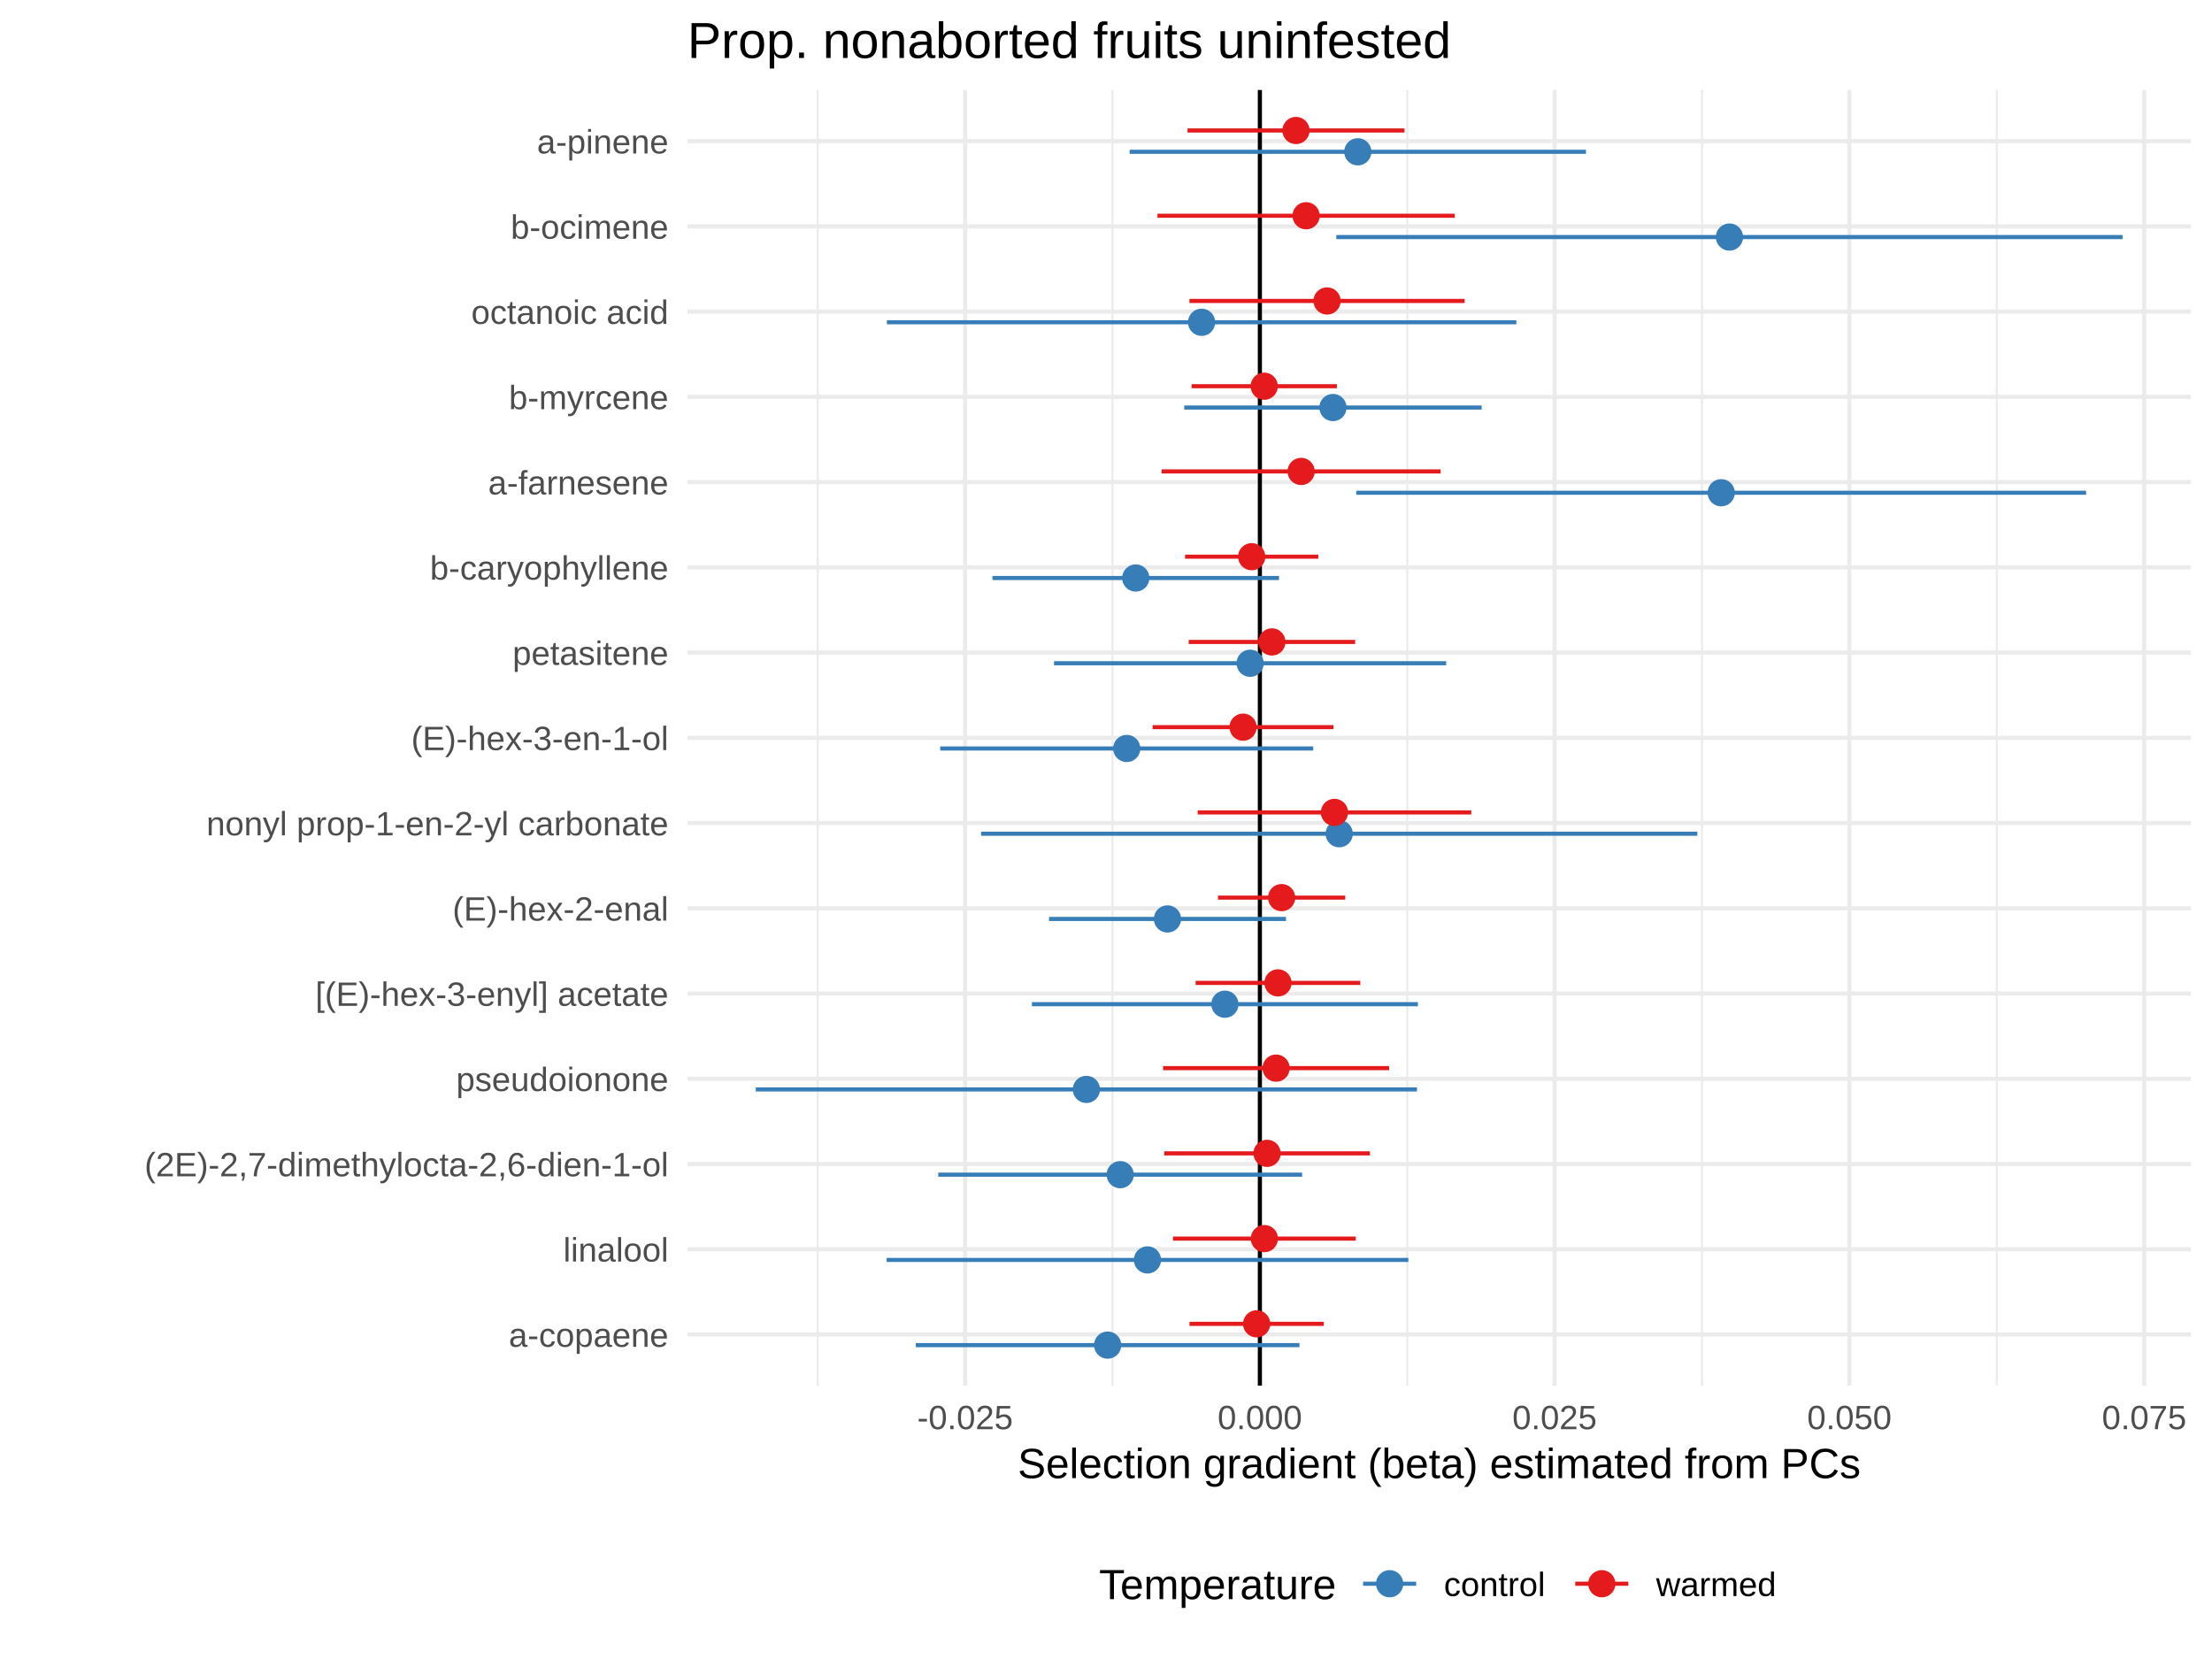
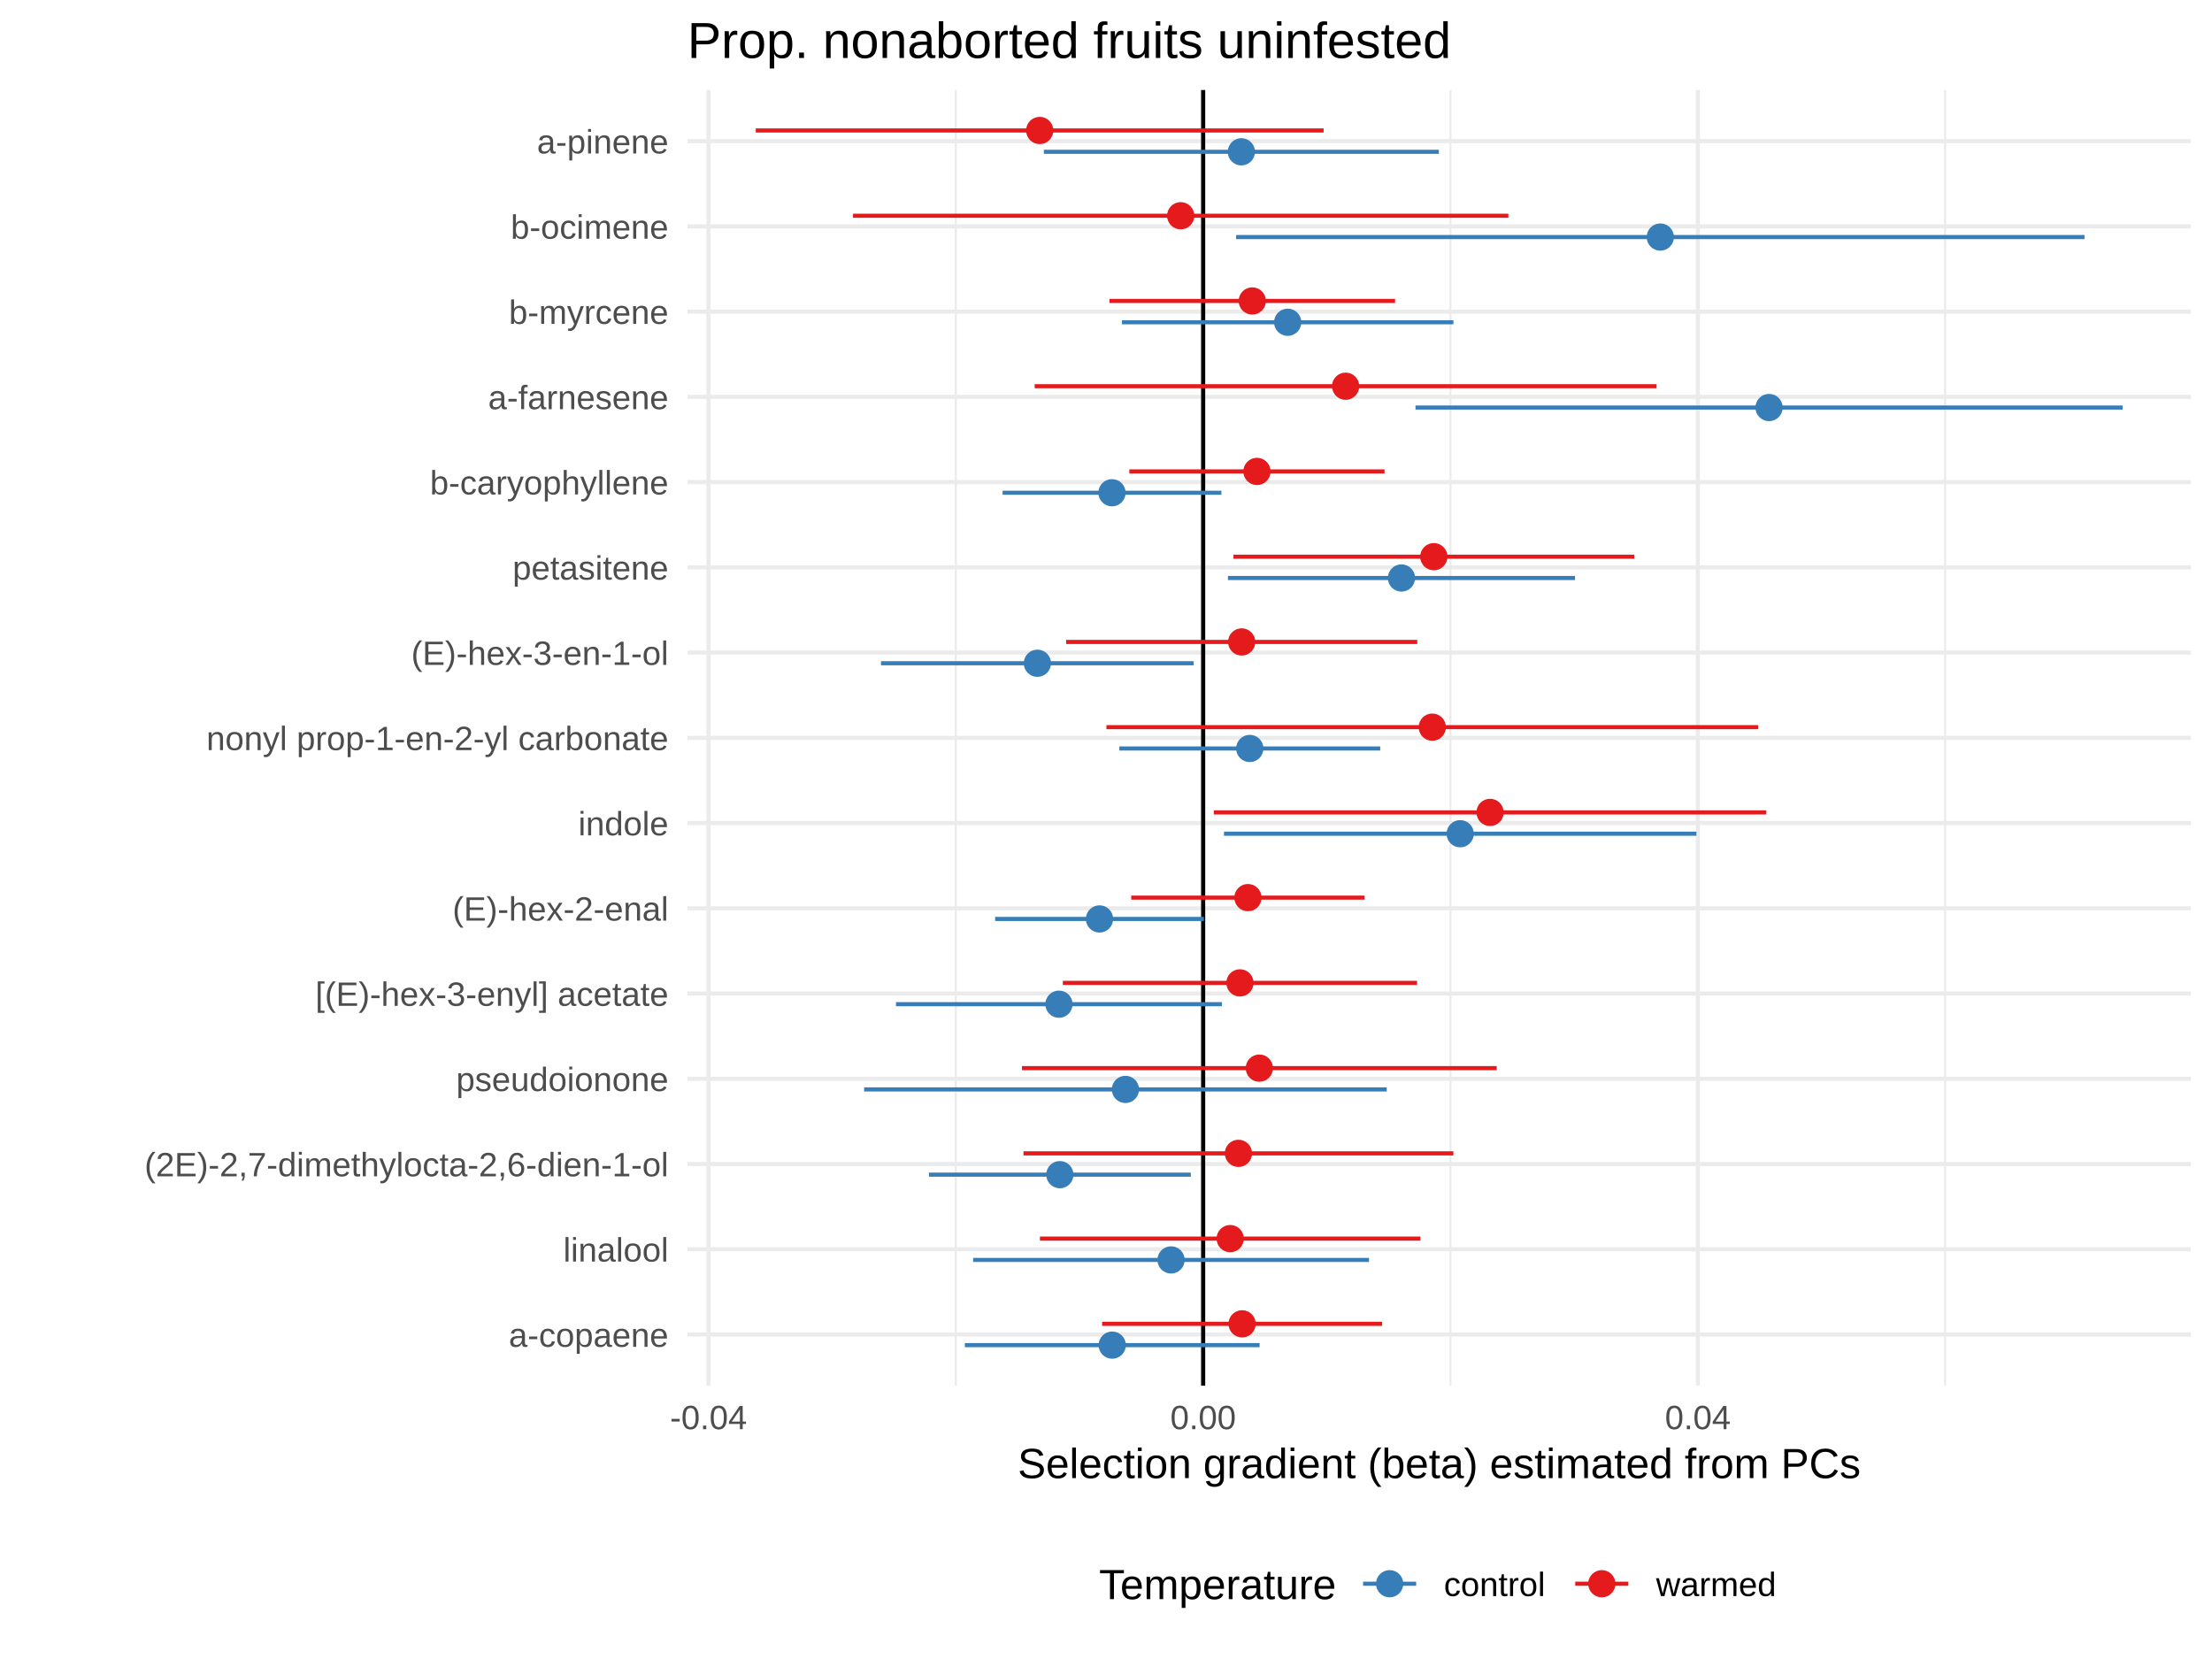
<svg xmlns="http://www.w3.org/2000/svg" class="svglite" width="576.00pt" height="432.00pt" viewBox="0 0 576.00 432.00">
  <defs>
    <style type="text/css">
    .svglite line, .svglite polyline, .svglite polygon, .svglite path, .svglite rect, .svglite circle {
      fill: none;
      stroke: #000000;
      stroke-linecap: round;
      stroke-linejoin: round;
      stroke-miterlimit: 10.00;
    }
    .svglite text {
      white-space: pre;
    }
  </style>
  </defs>
  <rect width="100%" height="100%" style="stroke: none; fill: #FFFFFF;" />
  <defs>
    <clipPath id="cpMC4wMHw1NzYuMDB8MC4wMHw0MzIuMDA=">
      <rect x="0.00" y="0.00" width="576.00" height="432.00" />
    </clipPath>
  </defs>
  <g clip-path="url(#cpMC4wMHw1NzYuMDB8MC4wMHw0MzIuMDA=)">
</g>
  <defs>
    <clipPath id="cpMTc5LjAwfDU3MC41MnwyMy40NHwzNjAuODI=">
      <rect x="179.00" y="23.44" width="391.52" height="337.38" />
    </clipPath>
  </defs>
  <g clip-path="url(#cpMTc5LjAwfDU3MC41MnwyMy40NHwzNjAuODI=)">
-     <polyline points="212.93,360.82 212.93,23.44 " style="stroke-width: 0.53; stroke: #EBEBEB; stroke-linecap: butt;" />
-     <polyline points="289.69,360.82 289.69,23.44 " style="stroke-width: 0.53; stroke: #EBEBEB; stroke-linecap: butt;" />
-     <polyline points="366.45,360.82 366.45,23.44 " style="stroke-width: 0.53; stroke: #EBEBEB; stroke-linecap: butt;" />
-     <polyline points="443.20,360.82 443.20,23.44 " style="stroke-width: 0.53; stroke: #EBEBEB; stroke-linecap: butt;" />
-     <polyline points="519.96,360.82 519.96,23.44 " style="stroke-width: 0.53; stroke: #EBEBEB; stroke-linecap: butt;" />
+     <polyline points="248.89,360.82 248.89,23.44 " style="stroke-width: 0.53; stroke: #EBEBEB; stroke-linecap: butt;" />
+     <polyline points="377.70,360.82 377.70,23.44 " style="stroke-width: 0.53; stroke: #EBEBEB; stroke-linecap: butt;" />
+     <polyline points="506.51,360.82 506.51,23.44 " style="stroke-width: 0.53; stroke: #EBEBEB; stroke-linecap: butt;" />
    <polyline points="179.00,347.50 570.52,347.50 " style="stroke-width: 1.07; stroke: #EBEBEB; stroke-linecap: butt;" />
    <polyline points="179.00,325.30 570.52,325.30 " style="stroke-width: 1.07; stroke: #EBEBEB; stroke-linecap: butt;" />
    <polyline points="179.00,303.11 570.52,303.11 " style="stroke-width: 1.07; stroke: #EBEBEB; stroke-linecap: butt;" />
    <polyline points="179.00,280.91 570.52,280.91 " style="stroke-width: 1.07; stroke: #EBEBEB; stroke-linecap: butt;" />
    <polyline points="179.00,258.71 570.52,258.71 " style="stroke-width: 1.07; stroke: #EBEBEB; stroke-linecap: butt;" />
    <polyline points="179.00,236.52 570.52,236.52 " style="stroke-width: 1.07; stroke: #EBEBEB; stroke-linecap: butt;" />
    <polyline points="179.00,214.32 570.52,214.32 " style="stroke-width: 1.07; stroke: #EBEBEB; stroke-linecap: butt;" />
    <polyline points="179.00,192.13 570.52,192.13 " style="stroke-width: 1.07; stroke: #EBEBEB; stroke-linecap: butt;" />
    <polyline points="179.00,169.93 570.52,169.93 " style="stroke-width: 1.07; stroke: #EBEBEB; stroke-linecap: butt;" />
    <polyline points="179.00,147.74 570.52,147.74 " style="stroke-width: 1.07; stroke: #EBEBEB; stroke-linecap: butt;" />
    <polyline points="179.00,125.54 570.52,125.54 " style="stroke-width: 1.07; stroke: #EBEBEB; stroke-linecap: butt;" />
    <polyline points="179.00,103.34 570.52,103.34 " style="stroke-width: 1.07; stroke: #EBEBEB; stroke-linecap: butt;" />
    <polyline points="179.00,81.15 570.52,81.15 " style="stroke-width: 1.07; stroke: #EBEBEB; stroke-linecap: butt;" />
    <polyline points="179.00,58.95 570.52,58.95 " style="stroke-width: 1.07; stroke: #EBEBEB; stroke-linecap: butt;" />
    <polyline points="179.00,36.76 570.52,36.76 " style="stroke-width: 1.07; stroke: #EBEBEB; stroke-linecap: butt;" />
-     <polyline points="251.31,360.82 251.31,23.44 " style="stroke-width: 1.07; stroke: #EBEBEB; stroke-linecap: butt;" />
-     <polyline points="328.07,360.82 328.07,23.44 " style="stroke-width: 1.07; stroke: #EBEBEB; stroke-linecap: butt;" />
-     <polyline points="404.82,360.82 404.82,23.44 " style="stroke-width: 1.07; stroke: #EBEBEB; stroke-linecap: butt;" />
-     <polyline points="481.58,360.82 481.58,23.44 " style="stroke-width: 1.07; stroke: #EBEBEB; stroke-linecap: butt;" />
-     <polyline points="558.34,360.82 558.34,23.44 " style="stroke-width: 1.07; stroke: #EBEBEB; stroke-linecap: butt;" />
-     <line x1="328.07" y1="360.82" x2="328.07" y2="23.44" style="stroke-width: 1.07; stroke-linecap: butt;" />
-     <line x1="353.17" y1="128.31" x2="543.22" y2="128.31" style="stroke-width: 1.07; stroke: #377EB8; stroke-linecap: butt;" />
-     <line x1="308.37" y1="106.12" x2="385.82" y2="106.12" style="stroke-width: 1.07; stroke: #377EB8; stroke-linecap: butt;" />
-     <line x1="347.97" y1="61.73" x2="552.72" y2="61.73" style="stroke-width: 1.07; stroke: #377EB8; stroke-linecap: butt;" />
-     <line x1="294.15" y1="39.53" x2="412.98" y2="39.53" style="stroke-width: 1.07; stroke: #377EB8; stroke-linecap: butt;" />
-     <line x1="273.16" y1="239.29" x2="334.87" y2="239.29" style="stroke-width: 1.07; stroke: #377EB8; stroke-linecap: butt;" />
-     <line x1="244.32" y1="305.88" x2="339.07" y2="305.88" style="stroke-width: 1.07; stroke: #377EB8; stroke-linecap: butt;" />
-     <line x1="244.83" y1="194.90" x2="341.97" y2="194.90" style="stroke-width: 1.07; stroke: #377EB8; stroke-linecap: butt;" />
-     <line x1="268.71" y1="261.49" x2="369.22" y2="261.49" style="stroke-width: 1.07; stroke: #377EB8; stroke-linecap: butt;" />
-     <line x1="196.80" y1="283.68" x2="368.98" y2="283.68" style="stroke-width: 1.07; stroke: #377EB8; stroke-linecap: butt;" />
-     <line x1="258.44" y1="150.51" x2="333.05" y2="150.51" style="stroke-width: 1.07; stroke: #377EB8; stroke-linecap: butt;" />
-     <line x1="255.48" y1="217.10" x2="441.98" y2="217.10" style="stroke-width: 1.07; stroke: #377EB8; stroke-linecap: butt;" />
-     <line x1="238.48" y1="350.27" x2="338.38" y2="350.27" style="stroke-width: 1.07; stroke: #377EB8; stroke-linecap: butt;" />
-     <line x1="230.87" y1="328.08" x2="366.73" y2="328.08" style="stroke-width: 1.07; stroke: #377EB8; stroke-linecap: butt;" />
-     <line x1="230.94" y1="83.92" x2="394.85" y2="83.92" style="stroke-width: 1.07; stroke: #377EB8; stroke-linecap: butt;" />
-     <line x1="274.47" y1="172.71" x2="376.58" y2="172.71" style="stroke-width: 1.07; stroke: #377EB8; stroke-linecap: butt;" />
-     <line x1="302.48" y1="122.76" x2="375.14" y2="122.76" style="stroke-width: 1.07; stroke: #E41A1C; stroke-linecap: butt;" />
-     <line x1="310.29" y1="100.57" x2="348.12" y2="100.57" style="stroke-width: 1.07; stroke: #E41A1C; stroke-linecap: butt;" />
-     <line x1="301.40" y1="56.18" x2="378.83" y2="56.18" style="stroke-width: 1.07; stroke: #E41A1C; stroke-linecap: butt;" />
-     <line x1="309.22" y1="33.98" x2="365.73" y2="33.98" style="stroke-width: 1.07; stroke: #E41A1C; stroke-linecap: butt;" />
-     <line x1="317.16" y1="233.74" x2="350.30" y2="233.74" style="stroke-width: 1.07; stroke: #E41A1C; stroke-linecap: butt;" />
-     <line x1="303.15" y1="300.33" x2="356.74" y2="300.33" style="stroke-width: 1.07; stroke: #E41A1C; stroke-linecap: butt;" />
-     <line x1="300.14" y1="189.35" x2="347.24" y2="189.35" style="stroke-width: 1.07; stroke: #E41A1C; stroke-linecap: butt;" />
-     <line x1="311.34" y1="255.94" x2="354.21" y2="255.94" style="stroke-width: 1.07; stroke: #E41A1C; stroke-linecap: butt;" />
-     <line x1="302.86" y1="278.14" x2="361.72" y2="278.14" style="stroke-width: 1.07; stroke: #E41A1C; stroke-linecap: butt;" />
-     <line x1="308.59" y1="144.96" x2="343.29" y2="144.96" style="stroke-width: 1.07; stroke: #E41A1C; stroke-linecap: butt;" />
-     <line x1="311.87" y1="211.55" x2="383.12" y2="211.55" style="stroke-width: 1.07; stroke: #E41A1C; stroke-linecap: butt;" />
-     <line x1="309.74" y1="344.72" x2="344.72" y2="344.72" style="stroke-width: 1.07; stroke: #E41A1C; stroke-linecap: butt;" />
-     <line x1="305.44" y1="322.53" x2="353.04" y2="322.53" style="stroke-width: 1.07; stroke: #E41A1C; stroke-linecap: butt;" />
-     <line x1="309.73" y1="78.37" x2="381.38" y2="78.37" style="stroke-width: 1.07; stroke: #E41A1C; stroke-linecap: butt;" />
-     <line x1="309.53" y1="167.16" x2="352.88" y2="167.16" style="stroke-width: 1.07; stroke: #E41A1C; stroke-linecap: butt;" />
-     <circle cx="448.20" cy="128.31" r="2.84" style="stroke-width: 1.42; stroke: #377EB8; fill: #377EB8;" />
-     <circle cx="347.10" cy="106.12" r="2.84" style="stroke-width: 1.42; stroke: #377EB8; fill: #377EB8;" />
-     <circle cx="450.35" cy="61.73" r="2.84" style="stroke-width: 1.42; stroke: #377EB8; fill: #377EB8;" />
-     <circle cx="353.57" cy="39.53" r="2.84" style="stroke-width: 1.42; stroke: #377EB8; fill: #377EB8;" />
-     <circle cx="304.01" cy="239.29" r="2.84" style="stroke-width: 1.42; stroke: #377EB8; fill: #377EB8;" />
-     <circle cx="291.70" cy="305.88" r="2.84" style="stroke-width: 1.42; stroke: #377EB8; fill: #377EB8;" />
-     <circle cx="293.40" cy="194.90" r="2.84" style="stroke-width: 1.42; stroke: #377EB8; fill: #377EB8;" />
-     <circle cx="318.96" cy="261.49" r="2.84" style="stroke-width: 1.42; stroke: #377EB8; fill: #377EB8;" />
-     <circle cx="282.89" cy="283.68" r="2.84" style="stroke-width: 1.42; stroke: #377EB8; fill: #377EB8;" />
-     <circle cx="295.75" cy="150.51" r="2.84" style="stroke-width: 1.42; stroke: #377EB8; fill: #377EB8;" />
-     <circle cx="348.73" cy="217.10" r="2.84" style="stroke-width: 1.42; stroke: #377EB8; fill: #377EB8;" />
-     <circle cx="288.43" cy="350.27" r="2.84" style="stroke-width: 1.42; stroke: #377EB8; fill: #377EB8;" />
-     <circle cx="298.80" cy="328.08" r="2.84" style="stroke-width: 1.42; stroke: #377EB8; fill: #377EB8;" />
-     <circle cx="312.89" cy="83.92" r="2.84" style="stroke-width: 1.42; stroke: #377EB8; fill: #377EB8;" />
-     <circle cx="325.53" cy="172.71" r="2.84" style="stroke-width: 1.42; stroke: #377EB8; fill: #377EB8;" />
-     <circle cx="338.81" cy="122.76" r="2.84" style="stroke-width: 1.42; stroke: #E41A1C; fill: #E41A1C;" />
-     <circle cx="329.20" cy="100.57" r="2.84" style="stroke-width: 1.42; stroke: #E41A1C; fill: #E41A1C;" />
-     <circle cx="340.11" cy="56.18" r="2.84" style="stroke-width: 1.42; stroke: #E41A1C; fill: #E41A1C;" />
-     <circle cx="337.47" cy="33.98" r="2.84" style="stroke-width: 1.42; stroke: #E41A1C; fill: #E41A1C;" />
-     <circle cx="333.73" cy="233.74" r="2.84" style="stroke-width: 1.42; stroke: #E41A1C; fill: #E41A1C;" />
-     <circle cx="329.94" cy="300.33" r="2.84" style="stroke-width: 1.42; stroke: #E41A1C; fill: #E41A1C;" />
-     <circle cx="323.69" cy="189.35" r="2.84" style="stroke-width: 1.42; stroke: #E41A1C; fill: #E41A1C;" />
-     <circle cx="332.78" cy="255.94" r="2.84" style="stroke-width: 1.42; stroke: #E41A1C; fill: #E41A1C;" />
-     <circle cx="332.29" cy="278.14" r="2.84" style="stroke-width: 1.42; stroke: #E41A1C; fill: #E41A1C;" />
-     <circle cx="325.94" cy="144.96" r="2.84" style="stroke-width: 1.42; stroke: #E41A1C; fill: #E41A1C;" />
-     <circle cx="347.49" cy="211.55" r="2.84" style="stroke-width: 1.42; stroke: #E41A1C; fill: #E41A1C;" />
-     <circle cx="327.23" cy="344.72" r="2.84" style="stroke-width: 1.42; stroke: #E41A1C; fill: #E41A1C;" />
-     <circle cx="329.24" cy="322.53" r="2.84" style="stroke-width: 1.42; stroke: #E41A1C; fill: #E41A1C;" />
-     <circle cx="345.56" cy="78.37" r="2.84" style="stroke-width: 1.42; stroke: #E41A1C; fill: #E41A1C;" />
-     <circle cx="331.20" cy="167.16" r="2.84" style="stroke-width: 1.42; stroke: #E41A1C; fill: #E41A1C;" />
+     <polyline points="184.48,360.82 184.48,23.44 " style="stroke-width: 1.07; stroke: #EBEBEB; stroke-linecap: butt;" />
+     <polyline points="313.30,360.82 313.30,23.44 " style="stroke-width: 1.07; stroke: #EBEBEB; stroke-linecap: butt;" />
+     <polyline points="442.11,360.82 442.11,23.44 " style="stroke-width: 1.07; stroke: #EBEBEB; stroke-linecap: butt;" />
+     <line x1="313.30" y1="360.82" x2="313.30" y2="23.44" style="stroke-width: 1.07; stroke-linecap: butt;" />
+     <line x1="368.59" y1="106.12" x2="552.72" y2="106.12" style="stroke-width: 1.07; stroke: #377EB8; stroke-linecap: butt;" />
+     <line x1="292.14" y1="83.92" x2="378.47" y2="83.92" style="stroke-width: 1.07; stroke: #377EB8; stroke-linecap: butt;" />
+     <line x1="321.88" y1="61.73" x2="542.81" y2="61.73" style="stroke-width: 1.07; stroke: #377EB8; stroke-linecap: butt;" />
+     <line x1="271.82" y1="39.53" x2="374.68" y2="39.53" style="stroke-width: 1.07; stroke: #377EB8; stroke-linecap: butt;" />
+     <line x1="259.13" y1="239.29" x2="313.50" y2="239.29" style="stroke-width: 1.07; stroke: #377EB8; stroke-linecap: butt;" />
+     <line x1="241.89" y1="305.88" x2="310.08" y2="305.88" style="stroke-width: 1.07; stroke: #377EB8; stroke-linecap: butt;" />
+     <line x1="229.41" y1="172.71" x2="310.84" y2="172.71" style="stroke-width: 1.07; stroke: #377EB8; stroke-linecap: butt;" />
+     <line x1="233.31" y1="261.49" x2="318.19" y2="261.49" style="stroke-width: 1.07; stroke: #377EB8; stroke-linecap: butt;" />
+     <line x1="225.02" y1="283.68" x2="361.10" y2="283.68" style="stroke-width: 1.07; stroke: #377EB8; stroke-linecap: butt;" />
+     <line x1="261.07" y1="128.31" x2="318.06" y2="128.31" style="stroke-width: 1.07; stroke: #377EB8; stroke-linecap: butt;" />
+     <line x1="291.47" y1="194.90" x2="359.41" y2="194.90" style="stroke-width: 1.07; stroke: #377EB8; stroke-linecap: butt;" />
+     <line x1="251.24" y1="350.27" x2="328.00" y2="350.27" style="stroke-width: 1.07; stroke: #377EB8; stroke-linecap: butt;" />
+     <line x1="253.40" y1="328.08" x2="356.49" y2="328.08" style="stroke-width: 1.07; stroke: #377EB8; stroke-linecap: butt;" />
+     <line x1="319.75" y1="150.51" x2="410.13" y2="150.51" style="stroke-width: 1.07; stroke: #377EB8; stroke-linecap: butt;" />
+     <line x1="318.72" y1="217.10" x2="441.74" y2="217.10" style="stroke-width: 1.07; stroke: #377EB8; stroke-linecap: butt;" />
+     <line x1="269.42" y1="100.57" x2="431.37" y2="100.57" style="stroke-width: 1.07; stroke: #E41A1C; stroke-linecap: butt;" />
+     <line x1="288.90" y1="78.37" x2="363.27" y2="78.37" style="stroke-width: 1.07; stroke: #E41A1C; stroke-linecap: butt;" />
+     <line x1="222.12" y1="56.18" x2="392.78" y2="56.18" style="stroke-width: 1.07; stroke: #E41A1C; stroke-linecap: butt;" />
+     <line x1="196.80" y1="33.98" x2="344.67" y2="33.98" style="stroke-width: 1.07; stroke: #E41A1C; stroke-linecap: butt;" />
+     <line x1="294.57" y1="233.74" x2="355.35" y2="233.74" style="stroke-width: 1.07; stroke: #E41A1C; stroke-linecap: butt;" />
+     <line x1="266.51" y1="300.33" x2="378.46" y2="300.33" style="stroke-width: 1.07; stroke: #E41A1C; stroke-linecap: butt;" />
+     <line x1="277.61" y1="167.16" x2="369.05" y2="167.16" style="stroke-width: 1.07; stroke: #E41A1C; stroke-linecap: butt;" />
+     <line x1="276.76" y1="255.94" x2="369.00" y2="255.94" style="stroke-width: 1.07; stroke: #E41A1C; stroke-linecap: butt;" />
+     <line x1="266.12" y1="278.14" x2="389.74" y2="278.14" style="stroke-width: 1.07; stroke: #E41A1C; stroke-linecap: butt;" />
+     <line x1="294.08" y1="122.76" x2="360.53" y2="122.76" style="stroke-width: 1.07; stroke: #E41A1C; stroke-linecap: butt;" />
+     <line x1="288.11" y1="189.35" x2="457.81" y2="189.35" style="stroke-width: 1.07; stroke: #E41A1C; stroke-linecap: butt;" />
+     <line x1="286.99" y1="344.72" x2="359.90" y2="344.72" style="stroke-width: 1.07; stroke: #E41A1C; stroke-linecap: butt;" />
+     <line x1="270.80" y1="322.53" x2="369.88" y2="322.53" style="stroke-width: 1.07; stroke: #E41A1C; stroke-linecap: butt;" />
+     <line x1="321.17" y1="144.96" x2="425.55" y2="144.96" style="stroke-width: 1.07; stroke: #E41A1C; stroke-linecap: butt;" />
+     <line x1="316.08" y1="211.55" x2="459.94" y2="211.55" style="stroke-width: 1.07; stroke: #E41A1C; stroke-linecap: butt;" />
+     <circle cx="460.66" cy="106.12" r="2.84" style="stroke-width: 1.42; stroke: #377EB8; fill: #377EB8;" />
+     <circle cx="335.31" cy="83.92" r="2.84" style="stroke-width: 1.42; stroke: #377EB8; fill: #377EB8;" />
+     <circle cx="432.34" cy="61.73" r="2.84" style="stroke-width: 1.42; stroke: #377EB8; fill: #377EB8;" />
+     <circle cx="323.25" cy="39.53" r="2.84" style="stroke-width: 1.42; stroke: #377EB8; fill: #377EB8;" />
+     <circle cx="286.31" cy="239.29" r="2.84" style="stroke-width: 1.42; stroke: #377EB8; fill: #377EB8;" />
+     <circle cx="275.98" cy="305.88" r="2.84" style="stroke-width: 1.42; stroke: #377EB8; fill: #377EB8;" />
+     <circle cx="270.13" cy="172.71" r="2.84" style="stroke-width: 1.42; stroke: #377EB8; fill: #377EB8;" />
+     <circle cx="275.75" cy="261.49" r="2.84" style="stroke-width: 1.42; stroke: #377EB8; fill: #377EB8;" />
+     <circle cx="293.06" cy="283.68" r="2.84" style="stroke-width: 1.42; stroke: #377EB8; fill: #377EB8;" />
+     <circle cx="289.56" cy="128.31" r="2.84" style="stroke-width: 1.42; stroke: #377EB8; fill: #377EB8;" />
+     <circle cx="325.44" cy="194.90" r="2.84" style="stroke-width: 1.42; stroke: #377EB8; fill: #377EB8;" />
+     <circle cx="289.62" cy="350.27" r="2.84" style="stroke-width: 1.42; stroke: #377EB8; fill: #377EB8;" />
+     <circle cx="304.94" cy="328.08" r="2.84" style="stroke-width: 1.42; stroke: #377EB8; fill: #377EB8;" />
+     <circle cx="364.94" cy="150.51" r="2.84" style="stroke-width: 1.42; stroke: #377EB8; fill: #377EB8;" />
+     <circle cx="380.23" cy="217.10" r="2.84" style="stroke-width: 1.42; stroke: #377EB8; fill: #377EB8;" />
+     <circle cx="350.40" cy="100.57" r="2.84" style="stroke-width: 1.42; stroke: #E41A1C; fill: #E41A1C;" />
+     <circle cx="326.09" cy="78.37" r="2.84" style="stroke-width: 1.42; stroke: #E41A1C; fill: #E41A1C;" />
+     <circle cx="307.45" cy="56.18" r="2.84" style="stroke-width: 1.42; stroke: #E41A1C; fill: #E41A1C;" />
+     <circle cx="270.74" cy="33.98" r="2.84" style="stroke-width: 1.42; stroke: #E41A1C; fill: #E41A1C;" />
+     <circle cx="324.96" cy="233.74" r="2.84" style="stroke-width: 1.42; stroke: #E41A1C; fill: #E41A1C;" />
+     <circle cx="322.49" cy="300.33" r="2.84" style="stroke-width: 1.42; stroke: #E41A1C; fill: #E41A1C;" />
+     <circle cx="323.33" cy="167.16" r="2.84" style="stroke-width: 1.42; stroke: #E41A1C; fill: #E41A1C;" />
+     <circle cx="322.88" cy="255.94" r="2.84" style="stroke-width: 1.42; stroke: #E41A1C; fill: #E41A1C;" />
+     <circle cx="327.93" cy="278.14" r="2.84" style="stroke-width: 1.42; stroke: #E41A1C; fill: #E41A1C;" />
+     <circle cx="327.31" cy="122.76" r="2.84" style="stroke-width: 1.42; stroke: #E41A1C; fill: #E41A1C;" />
+     <circle cx="372.96" cy="189.35" r="2.84" style="stroke-width: 1.42; stroke: #E41A1C; fill: #E41A1C;" />
+     <circle cx="323.44" cy="344.72" r="2.84" style="stroke-width: 1.42; stroke: #E41A1C; fill: #E41A1C;" />
+     <circle cx="320.34" cy="322.53" r="2.84" style="stroke-width: 1.42; stroke: #E41A1C; fill: #E41A1C;" />
+     <circle cx="373.36" cy="144.96" r="2.84" style="stroke-width: 1.42; stroke: #E41A1C; fill: #E41A1C;" />
+     <circle cx="388.01" cy="211.55" r="2.84" style="stroke-width: 1.42; stroke: #E41A1C; fill: #E41A1C;" />
  </g>
  <g clip-path="url(#cpMC4wMHw1NzYuMDB8MC4wMHw0MzIuMDA=)">
    <text x="174.07" y="350.71" text-anchor="end" style="font-size: 8.80px;fill: #4D4D4D; font-family: &quot;Arial&quot;;">a-copaene</text>
    <text x="174.07" y="328.51" text-anchor="end" style="font-size: 8.80px;fill: #4D4D4D; font-family: &quot;Arial&quot;;">linalool</text>
    <text x="174.07" y="306.31" text-anchor="end" style="font-size: 8.80px;fill: #4D4D4D; font-family: &quot;Arial&quot;;">(2E)-2,7-dimethylocta-2,6-dien-1-ol</text>
    <text x="174.07" y="284.12" text-anchor="end" style="font-size: 8.80px;fill: #4D4D4D; font-family: &quot;Arial&quot;;">pseudoionone</text>
    <text x="174.07" y="261.92" text-anchor="end" style="font-size: 8.80px;fill: #4D4D4D; font-family: &quot;Arial&quot;;">[(E)-hex-3-enyl] acetate</text>
    <text x="174.07" y="239.73" text-anchor="end" style="font-size: 8.80px;fill: #4D4D4D; font-family: &quot;Arial&quot;;">(E)-hex-2-enal</text>
-     <text x="174.07" y="217.53" text-anchor="end" style="font-size: 8.80px;fill: #4D4D4D; font-family: &quot;Arial&quot;;">nonyl prop-1-en-2-yl carbonate</text>
-     <text x="174.07" y="195.33" text-anchor="end" style="font-size: 8.80px;fill: #4D4D4D; font-family: &quot;Arial&quot;;">(E)-hex-3-en-1-ol</text>
-     <text x="174.07" y="173.14" text-anchor="end" style="font-size: 8.80px;fill: #4D4D4D; font-family: &quot;Arial&quot;;">petasitene</text>
-     <text x="174.07" y="150.94" text-anchor="end" style="font-size: 8.80px;fill: #4D4D4D; font-family: &quot;Arial&quot;;">b-caryophyllene</text>
-     <text x="174.07" y="128.75" text-anchor="end" style="font-size: 8.80px;fill: #4D4D4D; font-family: &quot;Arial&quot;;">a-farnesene</text>
-     <text x="174.07" y="106.55" text-anchor="end" style="font-size: 8.80px;fill: #4D4D4D; font-family: &quot;Arial&quot;;">b-myrcene</text>
-     <text x="174.07" y="84.35" text-anchor="end" style="font-size: 8.80px;fill: #4D4D4D; font-family: &quot;Arial&quot;;">octanoic acid</text>
+     <text x="174.07" y="217.53" text-anchor="end" style="font-size: 8.80px;fill: #4D4D4D; font-family: &quot;Arial&quot;;">indole</text>
+     <text x="174.07" y="195.33" text-anchor="end" style="font-size: 8.80px;fill: #4D4D4D; font-family: &quot;Arial&quot;;">nonyl prop-1-en-2-yl carbonate</text>
+     <text x="174.07" y="173.14" text-anchor="end" style="font-size: 8.80px;fill: #4D4D4D; font-family: &quot;Arial&quot;;">(E)-hex-3-en-1-ol</text>
+     <text x="174.07" y="150.94" text-anchor="end" style="font-size: 8.80px;fill: #4D4D4D; font-family: &quot;Arial&quot;;">petasitene</text>
+     <text x="174.07" y="128.75" text-anchor="end" style="font-size: 8.80px;fill: #4D4D4D; font-family: &quot;Arial&quot;;">b-caryophyllene</text>
+     <text x="174.07" y="106.55" text-anchor="end" style="font-size: 8.80px;fill: #4D4D4D; font-family: &quot;Arial&quot;;">a-farnesene</text>
+     <text x="174.07" y="84.35" text-anchor="end" style="font-size: 8.80px;fill: #4D4D4D; font-family: &quot;Arial&quot;;">b-myrcene</text>
    <text x="174.07" y="62.16" text-anchor="end" style="font-size: 8.80px;fill: #4D4D4D; font-family: &quot;Arial&quot;;">b-ocimene</text>
    <text x="174.07" y="39.96" text-anchor="end" style="font-size: 8.80px;fill: #4D4D4D; font-family: &quot;Arial&quot;;">a-pinene</text>
-     <text x="251.31" y="372.16" text-anchor="middle" style="font-size: 8.80px;fill: #4D4D4D; font-family: &quot;Arial&quot;;">-0.025</text>
-     <text x="328.07" y="372.16" text-anchor="middle" style="font-size: 8.80px;fill: #4D4D4D; font-family: &quot;Arial&quot;;">0.000</text>
-     <text x="404.82" y="372.16" text-anchor="middle" style="font-size: 8.80px;fill: #4D4D4D; font-family: &quot;Arial&quot;;">0.025</text>
-     <text x="481.58" y="372.16" text-anchor="middle" style="font-size: 8.80px;fill: #4D4D4D; font-family: &quot;Arial&quot;;">0.050</text>
-     <text x="558.34" y="372.16" text-anchor="middle" style="font-size: 8.80px;fill: #4D4D4D; font-family: &quot;Arial&quot;;">0.075</text>
+     <text x="184.48" y="372.16" text-anchor="middle" style="font-size: 8.80px;fill: #4D4D4D; font-family: &quot;Arial&quot;;">-0.04</text>
+     <text x="313.30" y="372.16" text-anchor="middle" style="font-size: 8.80px;fill: #4D4D4D; font-family: &quot;Arial&quot;;">0.00</text>
+     <text x="442.11" y="372.16" text-anchor="middle" style="font-size: 8.80px;fill: #4D4D4D; font-family: &quot;Arial&quot;;">0.04</text>
    <text x="374.76" y="384.90" text-anchor="middle" style="font-size: 11.00px; font-family: &quot;Arial&quot;;">Selection gradient (beta) estimated from PCs</text>
    <text x="286.20" y="416.41" style="font-size: 11.00px; font-family: &quot;Arial&quot;;">Temperature</text>
    <line x1="354.95" y1="412.40" x2="368.77" y2="412.40" style="stroke-width: 1.07; stroke: #377EB8; stroke-linecap: butt;" />
    <circle cx="361.86" cy="412.40" r="2.84" style="stroke-width: 1.42; stroke: #377EB8; fill: #377EB8;" />
    <line x1="410.19" y1="412.40" x2="424.02" y2="412.40" style="stroke-width: 1.07; stroke: #E41A1C; stroke-linecap: butt;" />
    <circle cx="417.11" cy="412.40" r="2.84" style="stroke-width: 1.42; stroke: #E41A1C; fill: #E41A1C;" />
    <text x="375.98" y="415.61" style="font-size: 8.80px; font-family: &quot;Arial&quot;;">control</text>
    <text x="431.23" y="415.61" style="font-size: 8.80px; font-family: &quot;Arial&quot;;">warmed</text>
    <text x="179.00" y="15.10" style="font-size: 13.20px; font-family: &quot;Arial&quot;;">Prop. nonaborted fruits uninfested</text>
  </g>
</svg>
